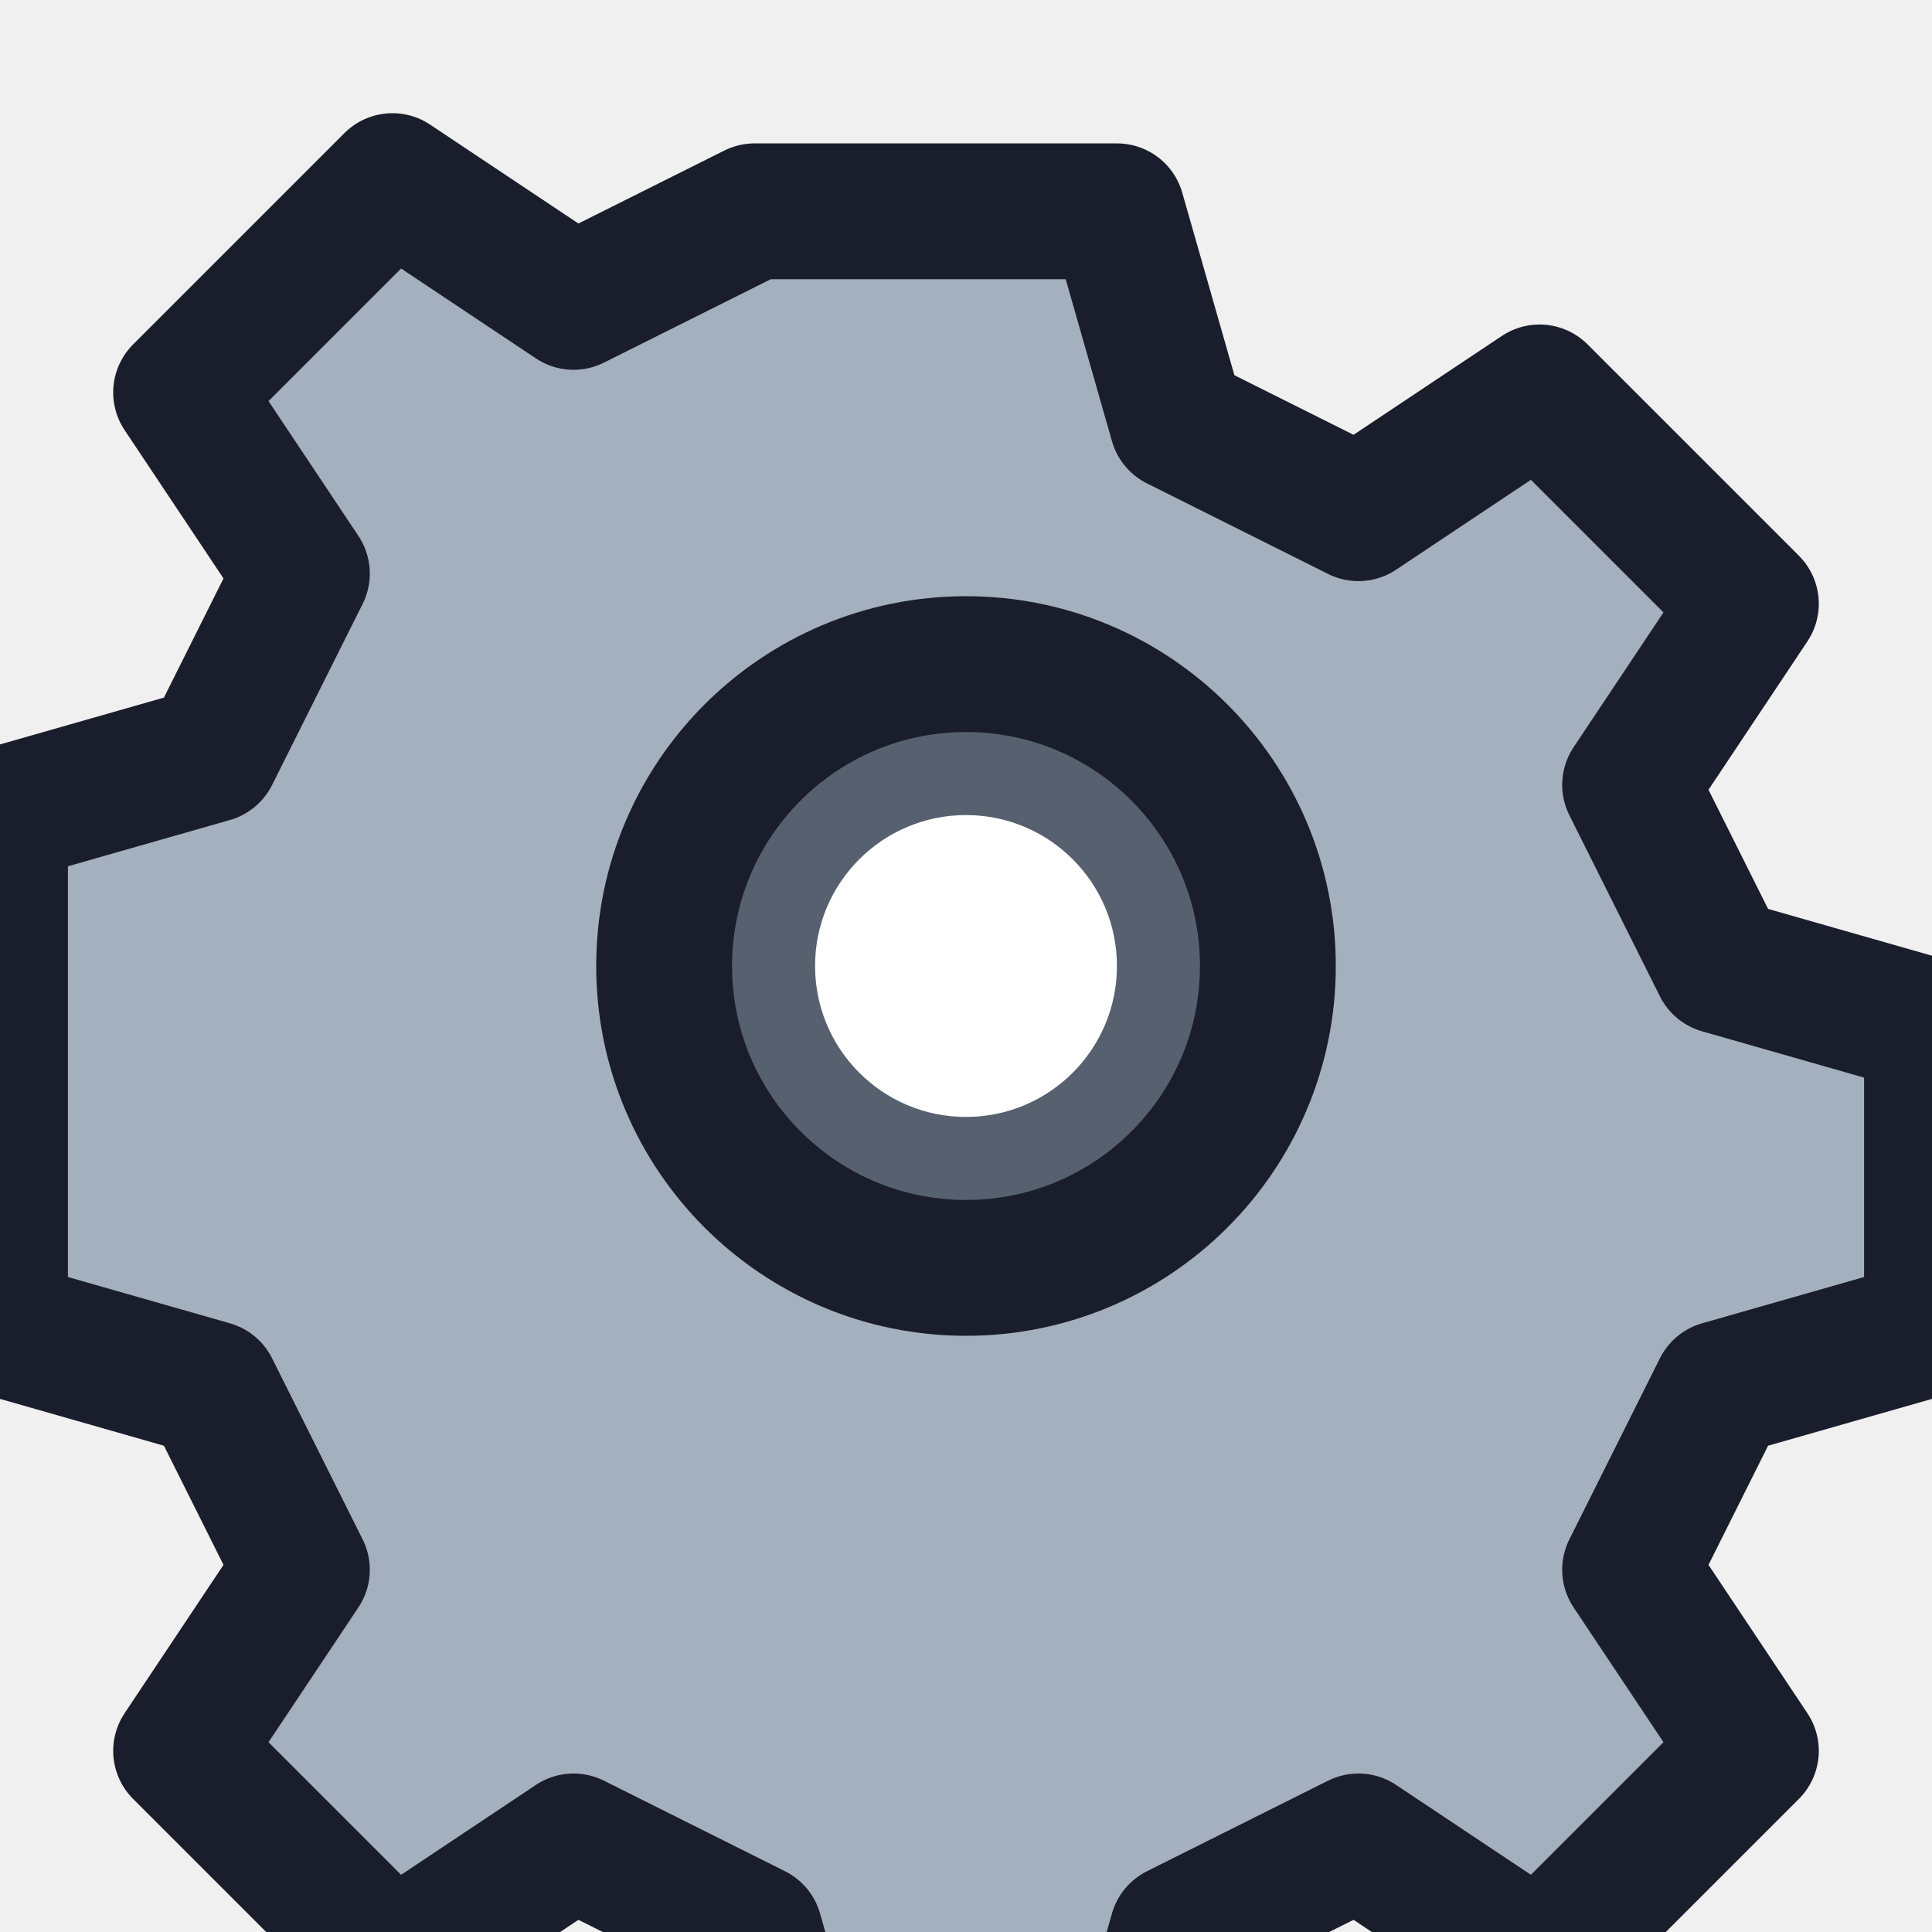
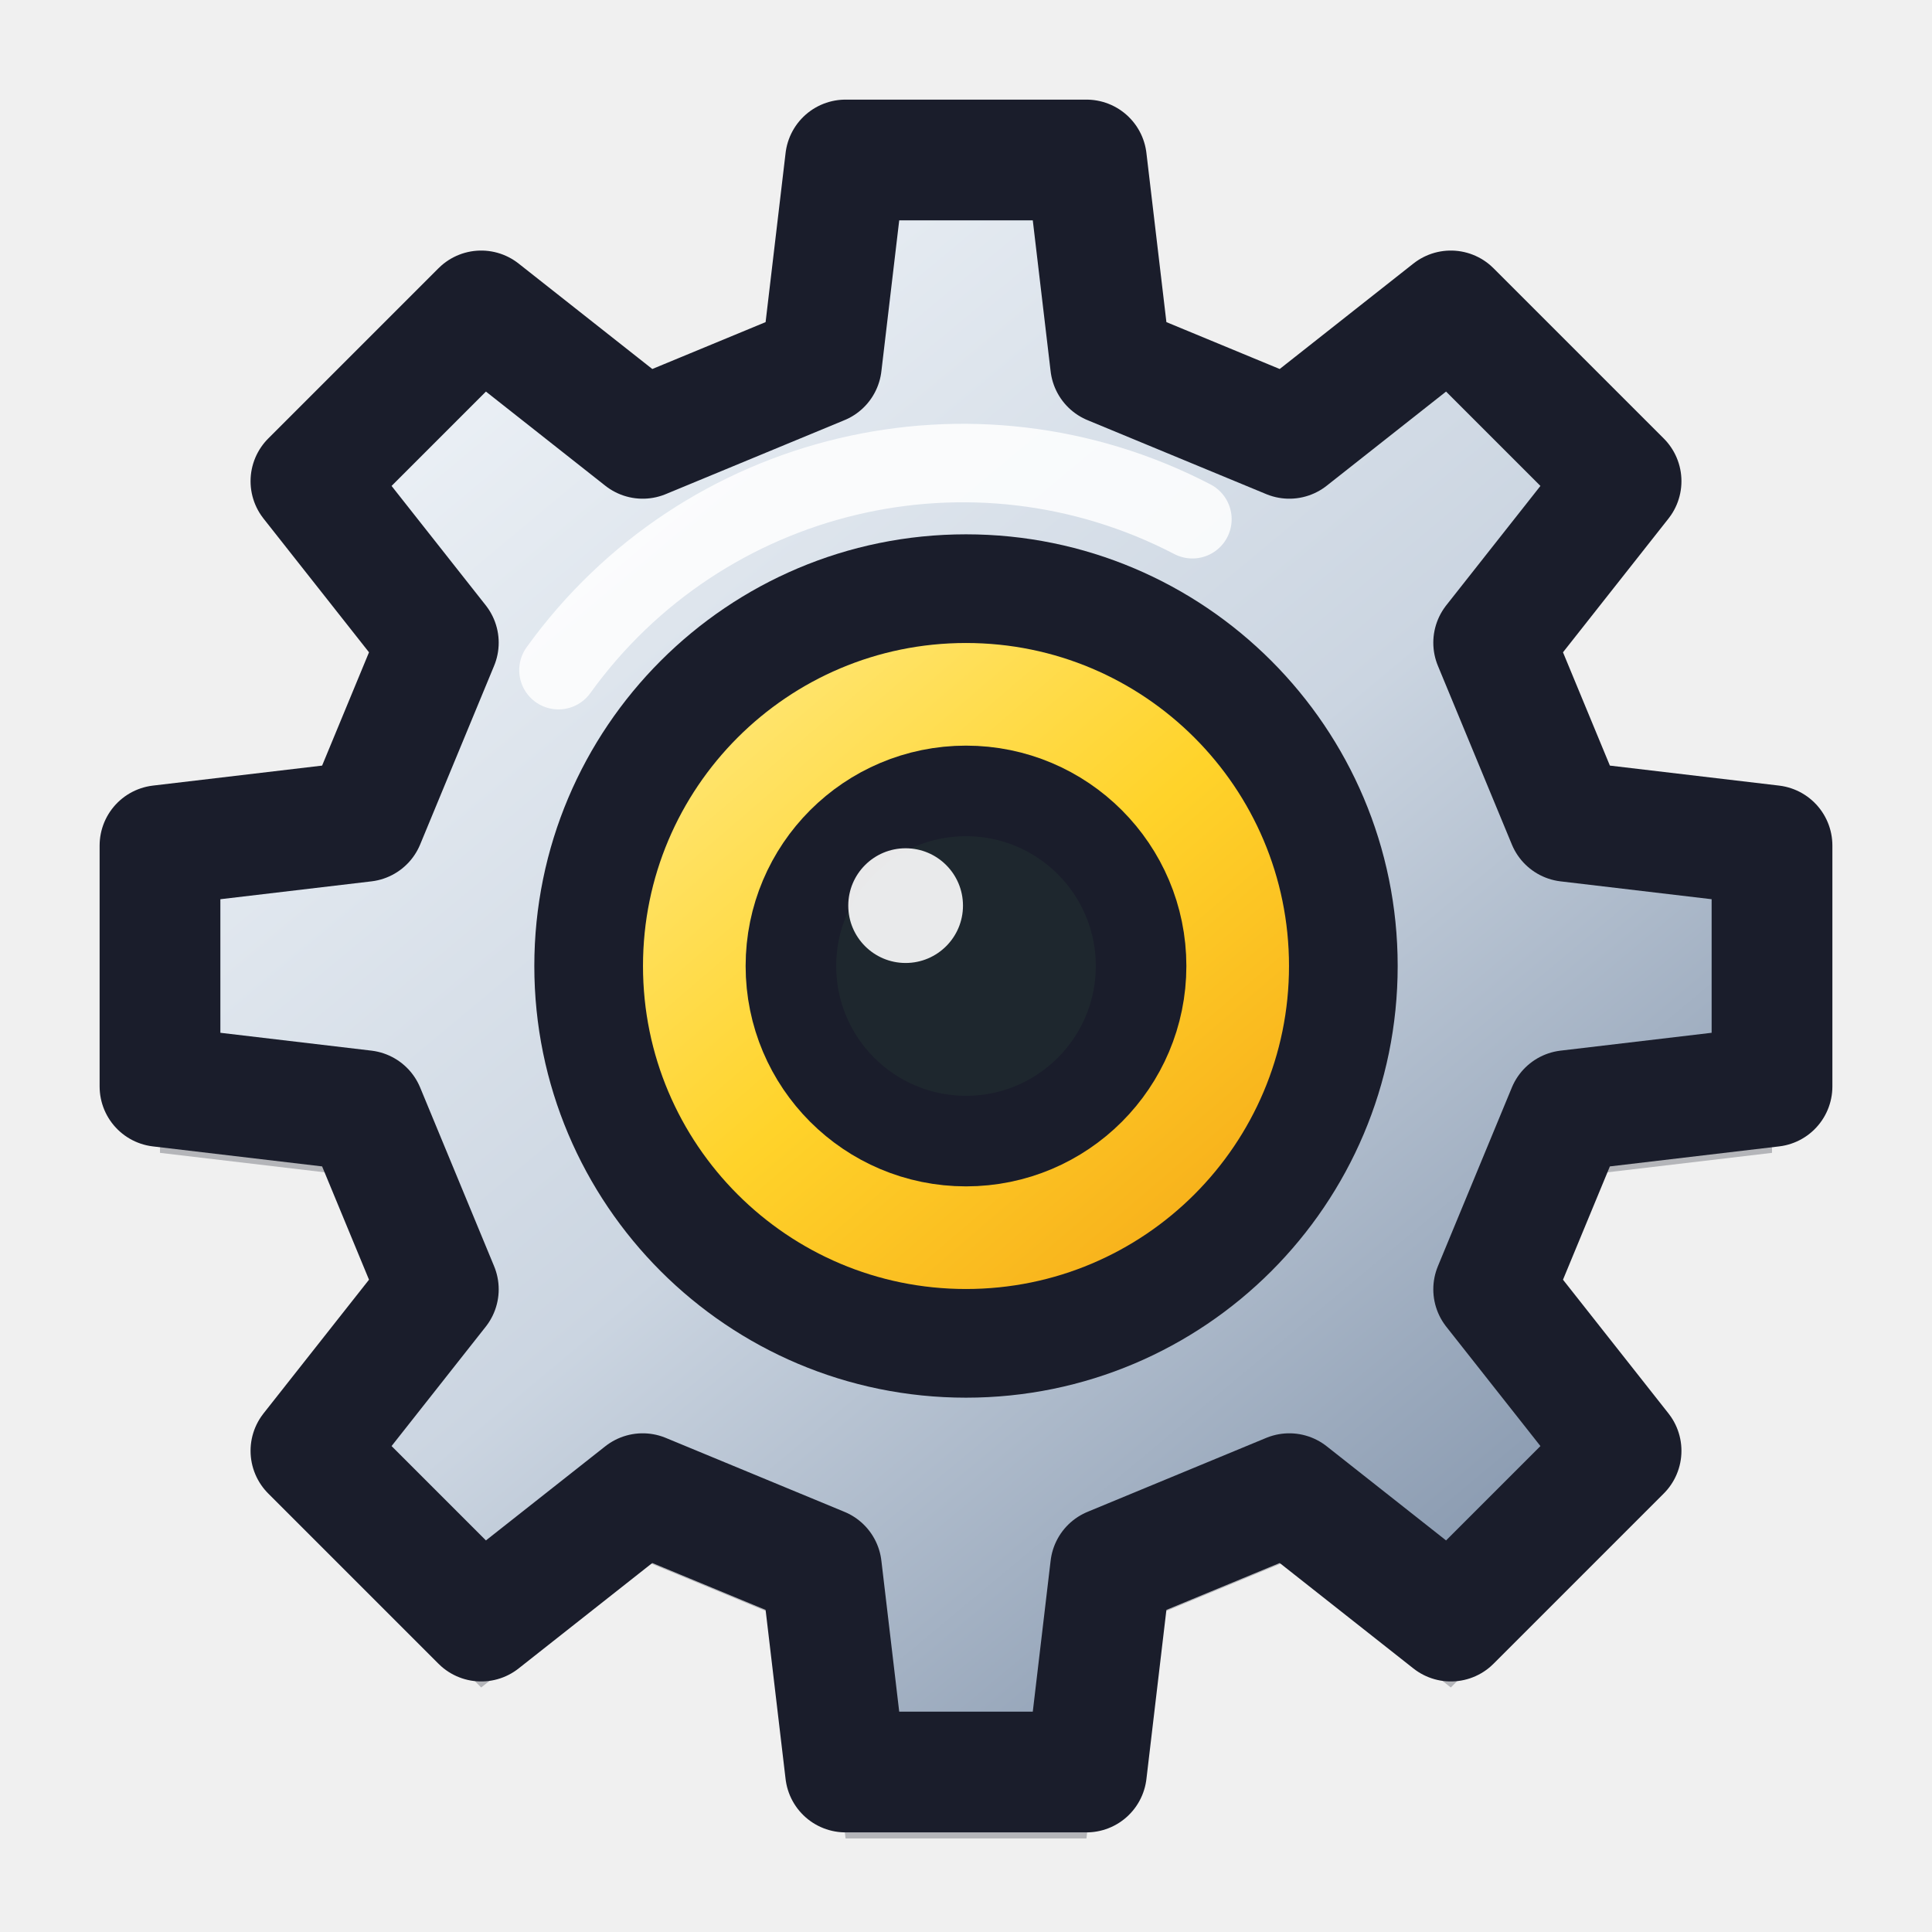
<svg xmlns="http://www.w3.org/2000/svg" viewBox="0 0 64 64" fill="none">
-   <path d="M27 7h10l2 7 6 3 6-4 7 7-4 6 3 6 7 2v10l-7 2-3 6 4 6-7 7-6-4-6 3-2 7H27l-2-7-6-3-6 4-7-7 4-6-3-6-7-2V27l7-2 3-6-4-6 7-7 6 4 6-3z" fill="#a4b0be" stroke="#1a1d2b" stroke-width="4.5" stroke-linejoin="round" />
-   <circle cx="32" cy="32" r="10" fill="#57606f" stroke="#1a1d2b" stroke-width="4.5" />
-   <circle cx="32" cy="32" r="5" fill="#ffffff" />
+   <defs>
+     <linearGradient id="gearSteel" x1="12" y1="8" x2="52" y2="56" gradientUnits="userSpaceOnUse">
+       <stop offset="0%" stop-color="#f1f5f9" />
+       <stop offset="52%" stop-color="#cbd5e1" />
+       <stop offset="100%" stop-color="#7c8ea6" />
+     </linearGradient>
+     <linearGradient id="gearGold" x1="20" y1="18" x2="44" y2="46" gradientUnits="userSpaceOnUse">
+       <stop offset="0%" stop-color="#fff099" />
+       <stop offset="50%" stop-color="#ffd32a" />
+       <stop offset="100%" stop-color="#f39c12" />
+     </linearGradient>
+   </defs>
+   <path d="M 27.21,14.27 L 28.01,7.50 L 35.99,7.50 L 36.79,14.27 L 42.71,16.72 L 48.06,12.50 L 53.70,18.14 L 49.48,23.49 L 51.93,29.41 L 58.70,30.21 L 58.70,38.19 L 51.93,38.99 L 49.48,44.91 L 53.70,50.26 L 48.06,55.90 L 42.71,51.68 L 36.79,54.13 L 35.99,60.90 L 28.01,60.90 L 27.21,54.13 L 21.29,51.68 L 15.94,55.90 L 10.30,50.26 L 14.52,44.91 L 12.07,38.99 L 5.30,38.19 L 5.30,30.21 L 12.07,29.41 L 14.52,23.49 L 10.30,18.14 L 15.94,12.50 L 21.29,16.72 Z" fill="#1a1d2b" opacity="0.28" />
+   <path d="M 27.21,12.07 L 28.01,5.30 L 35.99,5.30 L 36.79,12.07 L 42.71,14.52 L 48.06,10.30 L 53.70,15.94 L 49.48,21.29 L 51.93,27.21 L 58.70,28.01 L 58.70,35.99 L 51.93,36.79 L 49.48,42.71 L 53.70,48.06 L 48.06,53.70 L 42.71,49.48 L 36.79,51.93 L 35.99,58.70 L 28.01,58.70 L 27.21,51.93 L 21.29,49.48 L 15.94,53.70 L 10.30,48.06 L 14.52,42.71 L 12.07,36.79 L 5.30,35.99 L 5.30,28.01 L 12.07,27.21 L 14.52,21.29 L 10.30,15.94 L 15.94,10.30 L 21.29,14.52 Z" fill="url(#gearSteel)" stroke="#1a1d2b" stroke-width="4" stroke-linejoin="round" />
+   <path d="M 18.5,22.2 A 16.5,16.5 0 0 1 39.5,17.2" stroke="#ffffff" stroke-width="2.6" stroke-linecap="round" opacity="0.85" />
+   <circle cx="32" cy="32" r="12.5" fill="url(#gearGold)" stroke="#1a1d2b" stroke-width="3.6" />
+   <circle cx="32" cy="32" r="5.8" fill="#1e272e" stroke="#1a1d2b" stroke-width="3" />
+   <circle cx="30" cy="30" r="1.9" fill="#ffffff" opacity="0.9" />
</svg>
